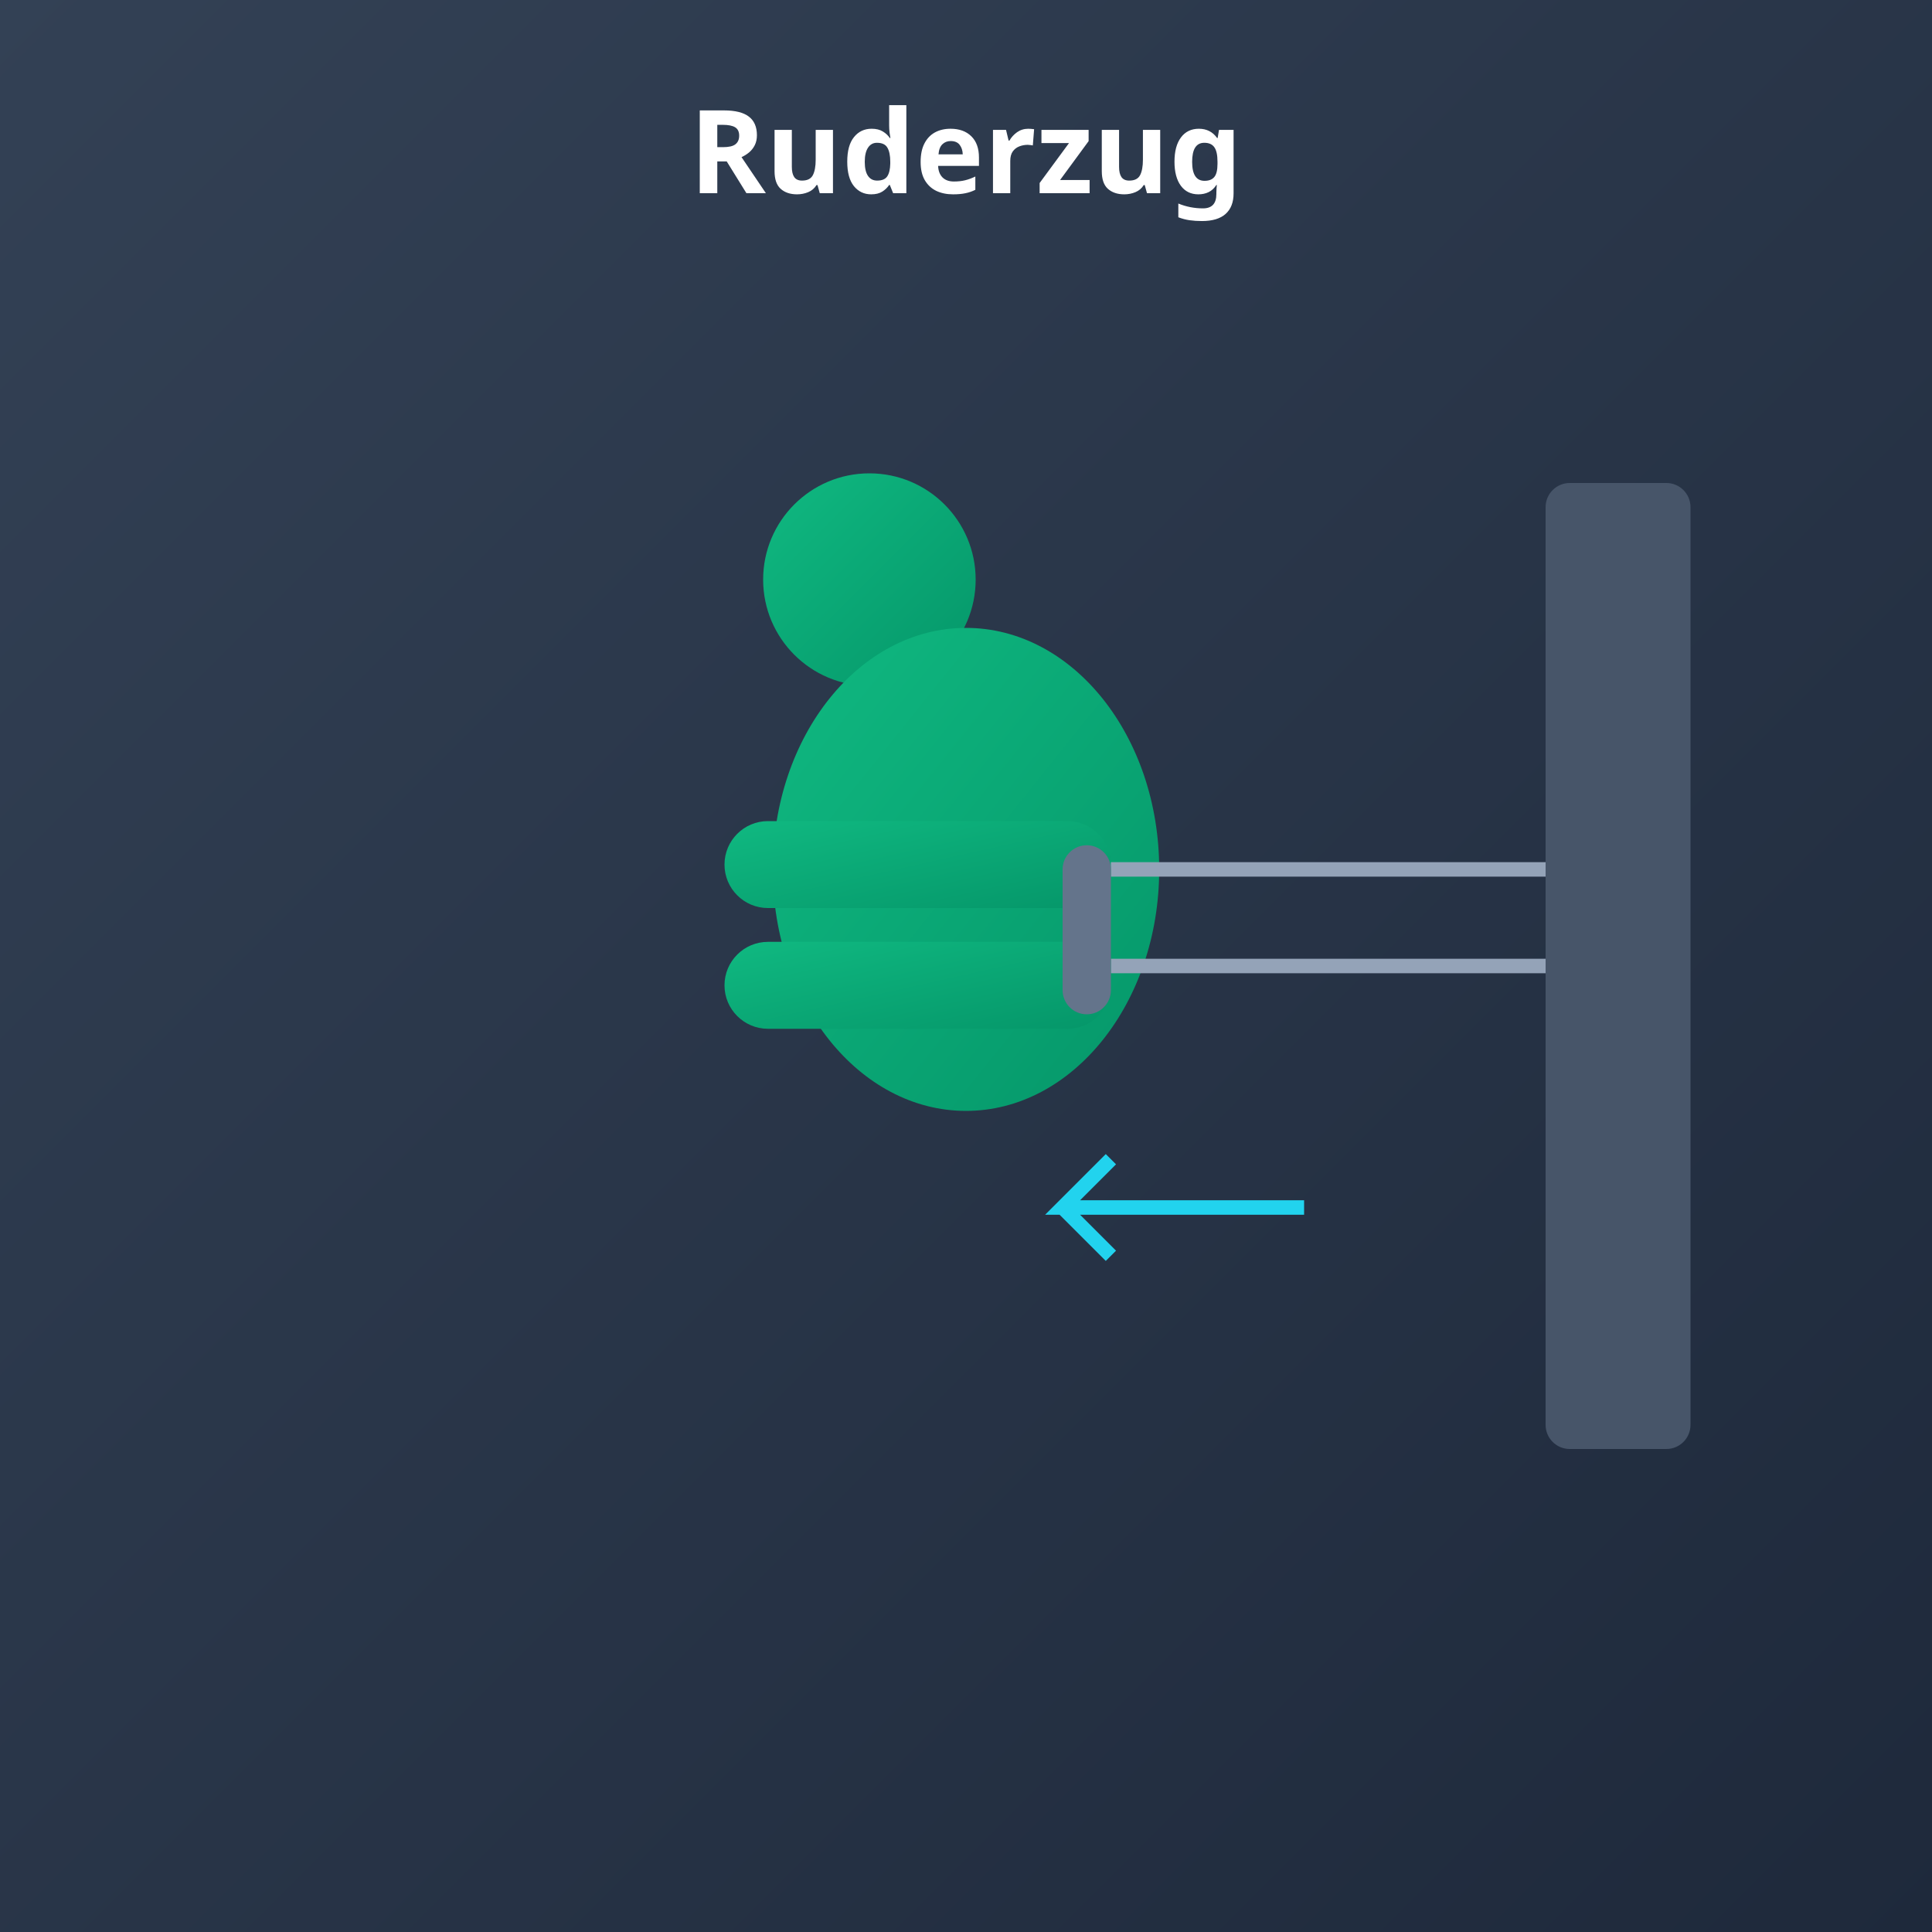
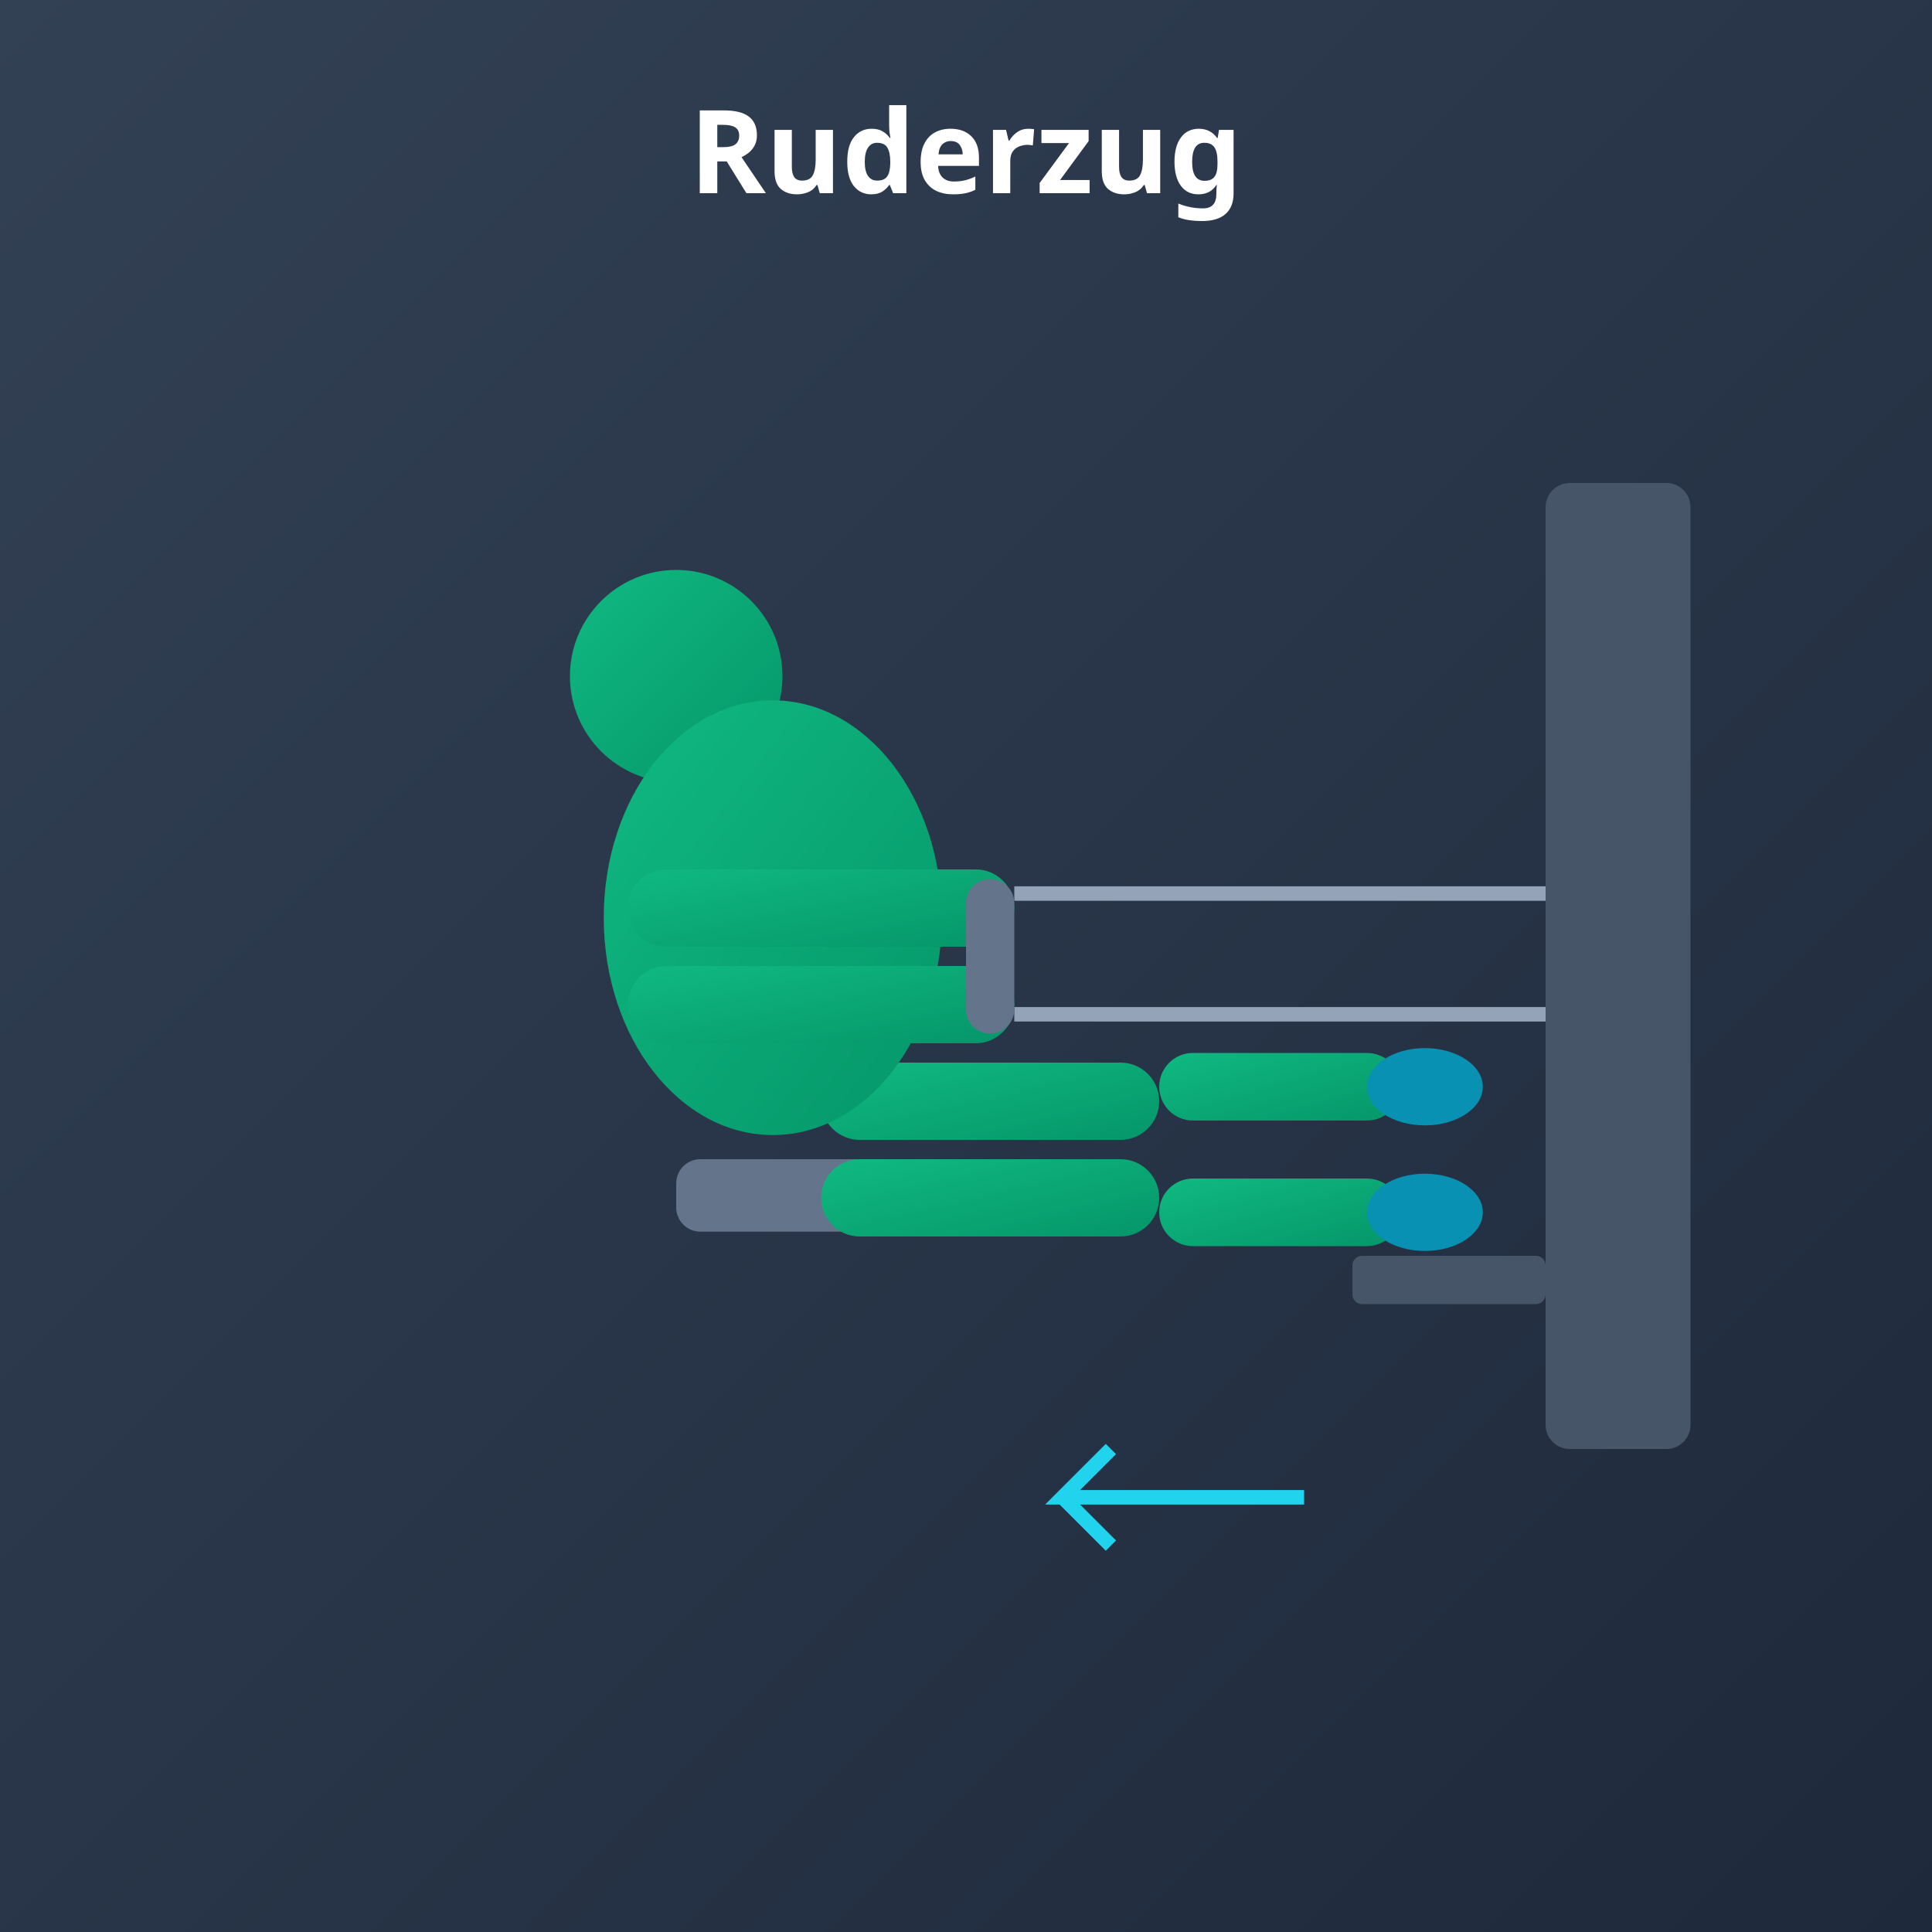
<svg xmlns="http://www.w3.org/2000/svg" width="400" height="400" viewBox="0 0 400 400">
  <defs>
    <linearGradient id="bg6" x1="0%" y1="0%" x2="100%" y2="100%">
      <stop offset="0%" style="stop-color:#334155;stop-opacity:1" />
      <stop offset="100%" style="stop-color:#1e293b;stop-opacity:1" />
    </linearGradient>
    <linearGradient id="body6" x1="0%" y1="0%" x2="100%" y2="100%">
      <stop offset="0%" style="stop-color:#10b981;stop-opacity:1" />
      <stop offset="100%" style="stop-color:#059669;stop-opacity:1" />
    </linearGradient>
  </defs>
  <rect width="400" height="400" fill="url(#bg6)" />
  <text x="200" y="40" font-family="system-ui" font-size="24" font-weight="bold" fill="#ffffff" text-anchor="middle">Ruderzug</text>
  <rect x="320" y="100" width="30" height="200" rx="5" fill="#475569" />
-   <circle cx="180" cy="120" r="22" fill="url(#body6)" />
-   <ellipse cx="200" cy="180" rx="40" ry="50" fill="url(#body6)" />
-   <rect x="150" y="170" width="80" height="18" rx="9" fill="url(#body6)">
-     <animate attributeName="width" values="80;140;80" dur="2s" repeatCount="indefinite" />
+   <rect x="280" y="260" width="40" height="10" rx="2" fill="#475569" />
+   <rect x="140" y="240" width="50" height="15" rx="5" fill="#64748b" />
+   <rect x="170" y="220" width="70" height="16" rx="8" fill="url(#body6)">
+     <animate attributeName="width" values="70;75;70" dur="2s" repeatCount="indefinite" />
  </rect>
-   <rect x="150" y="195" width="80" height="18" rx="9" fill="url(#body6)">
-     <animate attributeName="width" values="80;140;80" dur="2s" repeatCount="indefinite" />
+   <rect x="170" y="240" width="70" height="16" rx="8" fill="url(#body6)">
+     <animate attributeName="width" values="70;75;70" dur="2s" repeatCount="indefinite" />
  </rect>
-   <line x1="320" y1="180" x2="230" y2="180" stroke="#94a3b8" stroke-width="3">
-     <animate attributeName="x2" values="230;290;230" dur="2s" repeatCount="indefinite" />
+   <rect x="240" y="218" width="50" height="14" rx="7" fill="url(#body6)">
+     <animate attributeName="width" values="50;48;50" dur="2s" repeatCount="indefinite" />
+   </rect>
+   <rect x="240" y="244" width="50" height="14" rx="7" fill="url(#body6)">
+     <animate attributeName="width" values="50;48;50" dur="2s" repeatCount="indefinite" />
+   </rect>
+   <ellipse cx="295" cy="225" rx="12" ry="8" fill="#0891b2" />
+   <ellipse cx="295" cy="251" rx="12" ry="8" fill="#0891b2" />
+   <circle cx="140" cy="140" r="22" fill="url(#body6)">
+     <animate attributeName="cx" values="140;145;140" dur="2s" repeatCount="indefinite" />
+   </circle>
+   <ellipse cx="160" cy="190" rx="35" ry="45" fill="url(#body6)">
+     <animate attributeName="cx" values="160;165;160" dur="2s" repeatCount="indefinite" />
+   </ellipse>
+   <rect x="130" y="180" width="80" height="16" rx="8" fill="url(#body6)">
+     <animate attributeName="width" values="80;130;80" dur="2s" repeatCount="indefinite" />
+   </rect>
+   <rect x="130" y="200" width="80" height="16" rx="8" fill="url(#body6)">
+     <animate attributeName="width" values="80;130;80" dur="2s" repeatCount="indefinite" />
+   </rect>
+   <line x1="320" y1="185" x2="210" y2="185" stroke="#94a3b8" stroke-width="3">
+     <animate attributeName="x2" values="210;260;210" dur="2s" repeatCount="indefinite" />
  </line>
-   <line x1="320" y1="200" x2="230" y2="200" stroke="#94a3b8" stroke-width="3">
-     <animate attributeName="x2" values="230;290;230" dur="2s" repeatCount="indefinite" />
+   <line x1="320" y1="210" x2="210" y2="210" stroke="#94a3b8" stroke-width="3">
+     <animate attributeName="x2" values="210;260;210" dur="2s" repeatCount="indefinite" />
  </line>
-   <rect x="220" y="175" width="10" height="35" rx="5" fill="#64748b">
-     <animate attributeName="x" values="220;280;220" dur="2s" repeatCount="indefinite" />
+   <rect x="200" y="182" width="10" height="32" rx="5" fill="#64748b">
+     <animate attributeName="x" values="200;250;200" dur="2s" repeatCount="indefinite" />
  </rect>
-   <path d="M 270 250 L 220 250 L 230 240 M 220 250 L 230 260" stroke="#22d3ee" stroke-width="3" fill="none">
+   <path d="M 270 310 L 220 310 L 230 300 M 220 310 L 230 320" stroke="#22d3ee" stroke-width="3" fill="none">
    <animate attributeName="opacity" values="1;0.3;1" dur="2s" repeatCount="indefinite" />
  </path>
</svg>
